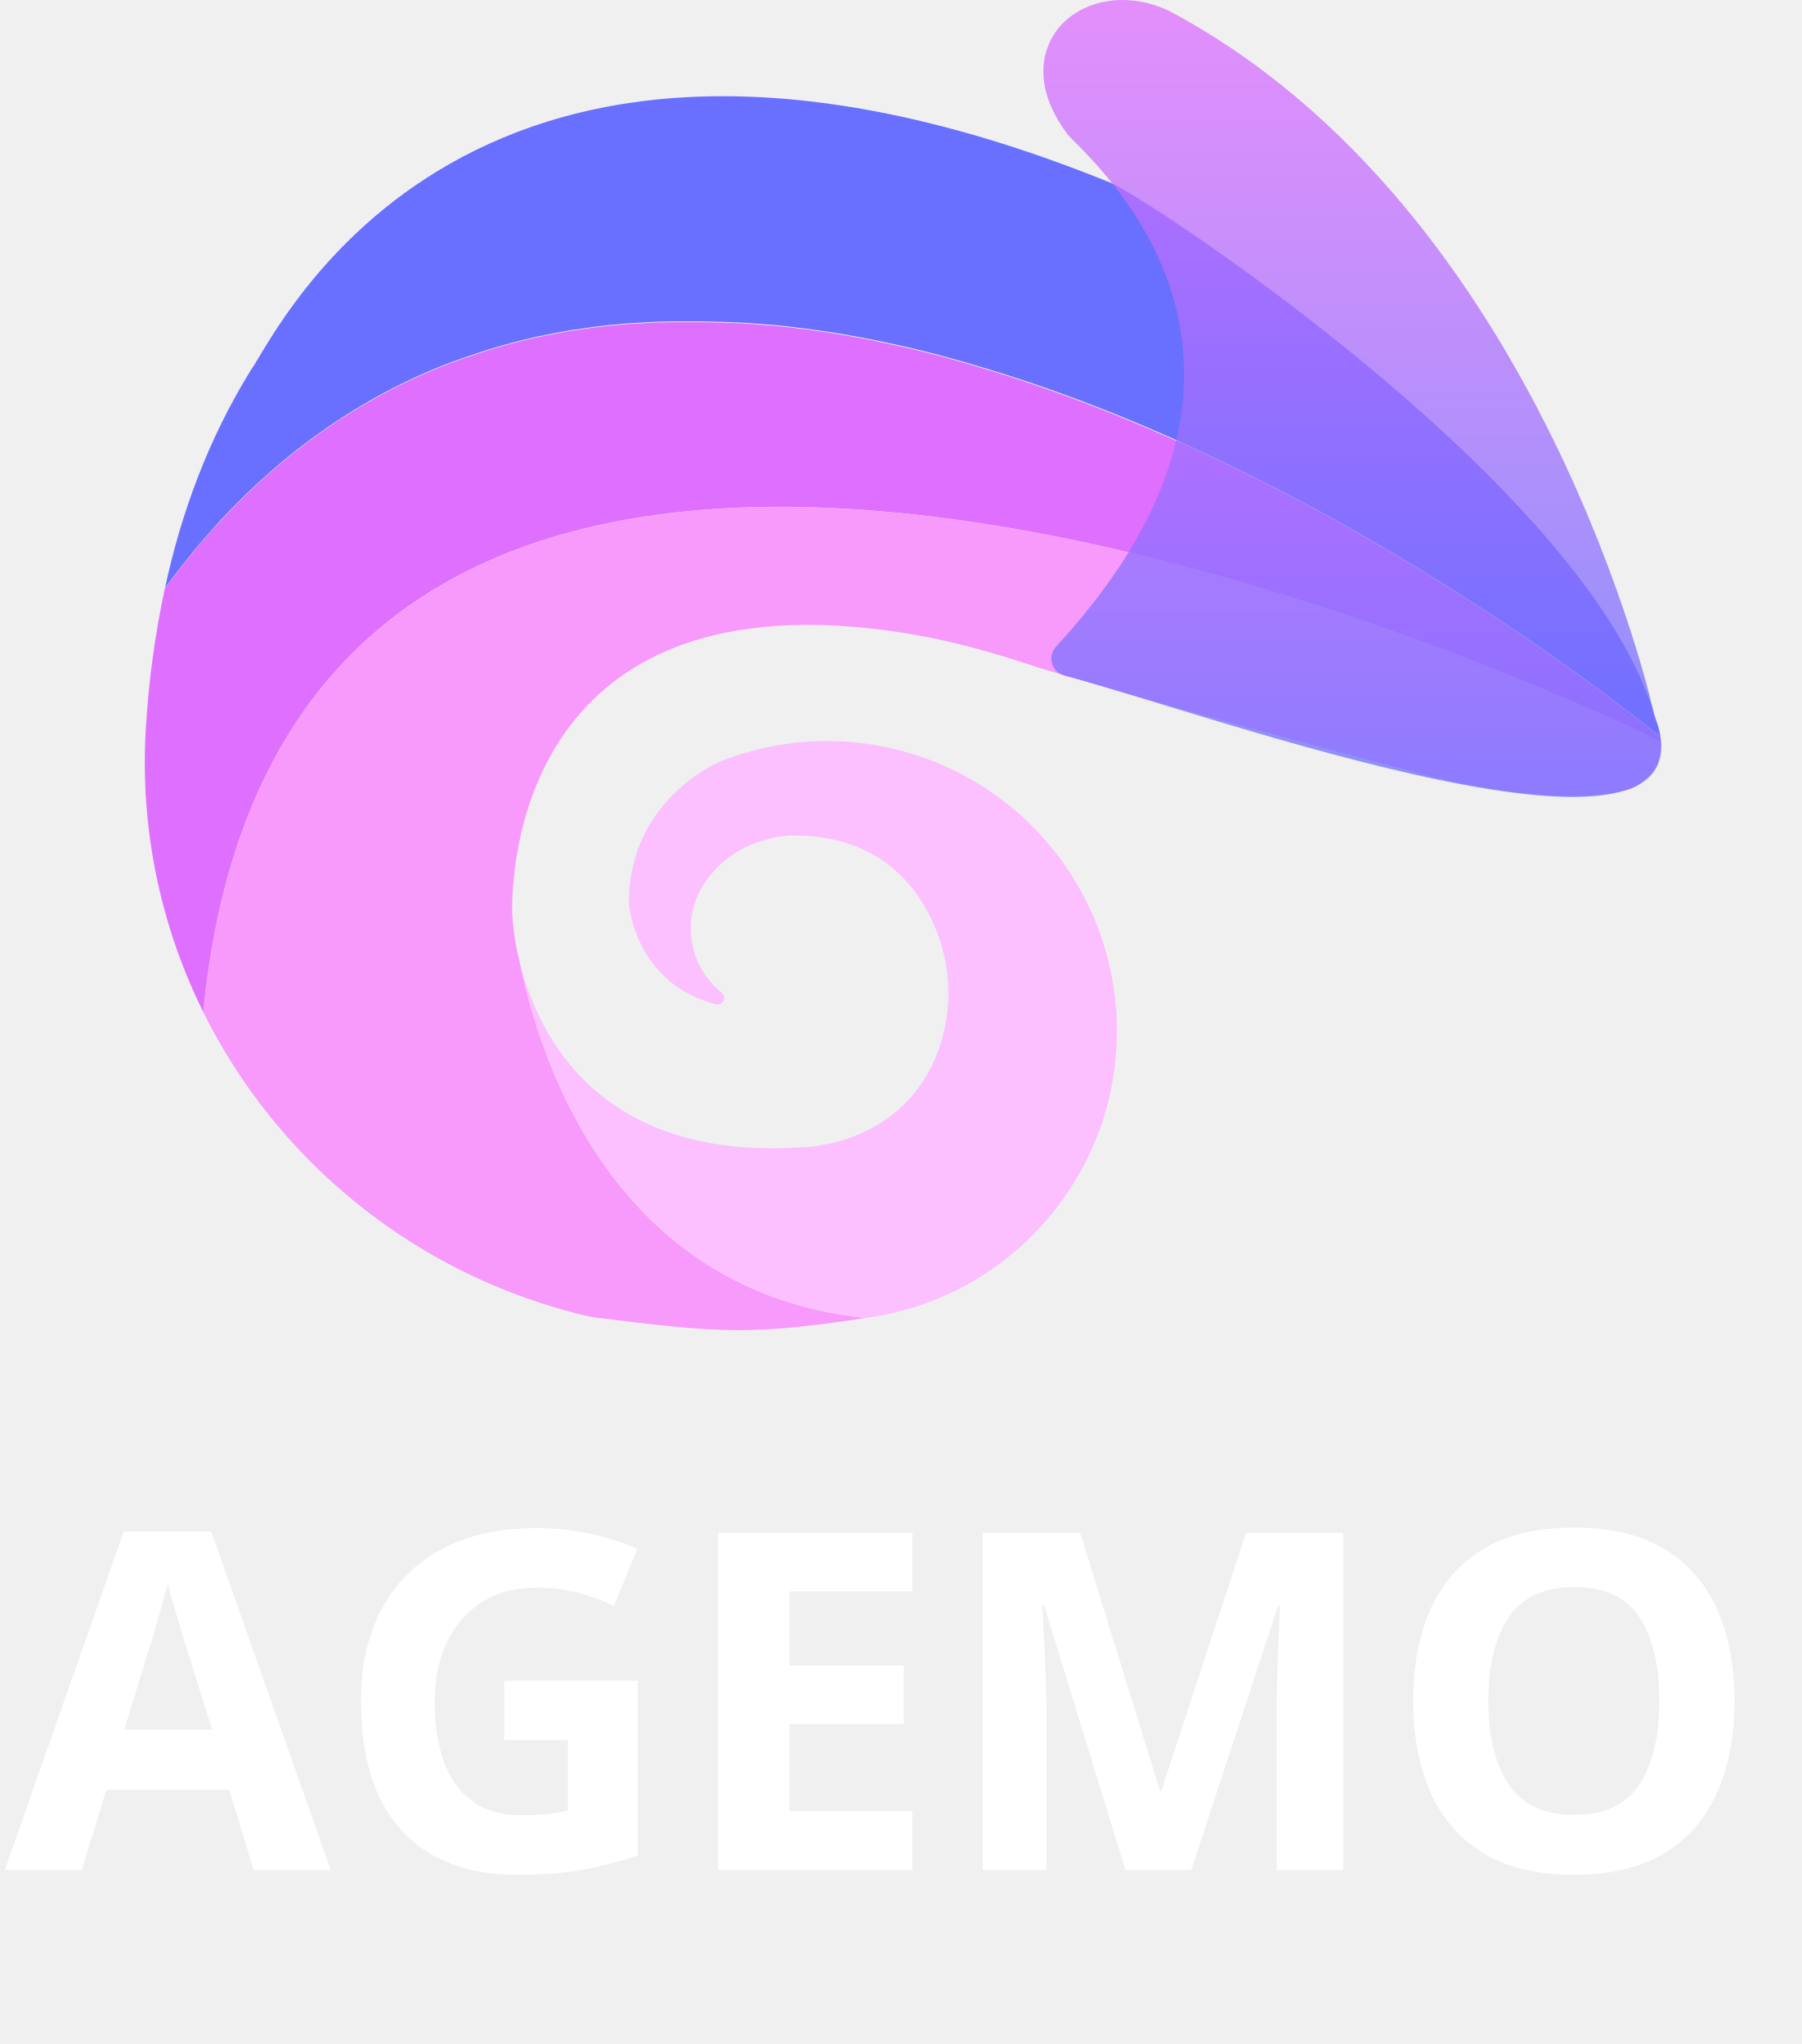
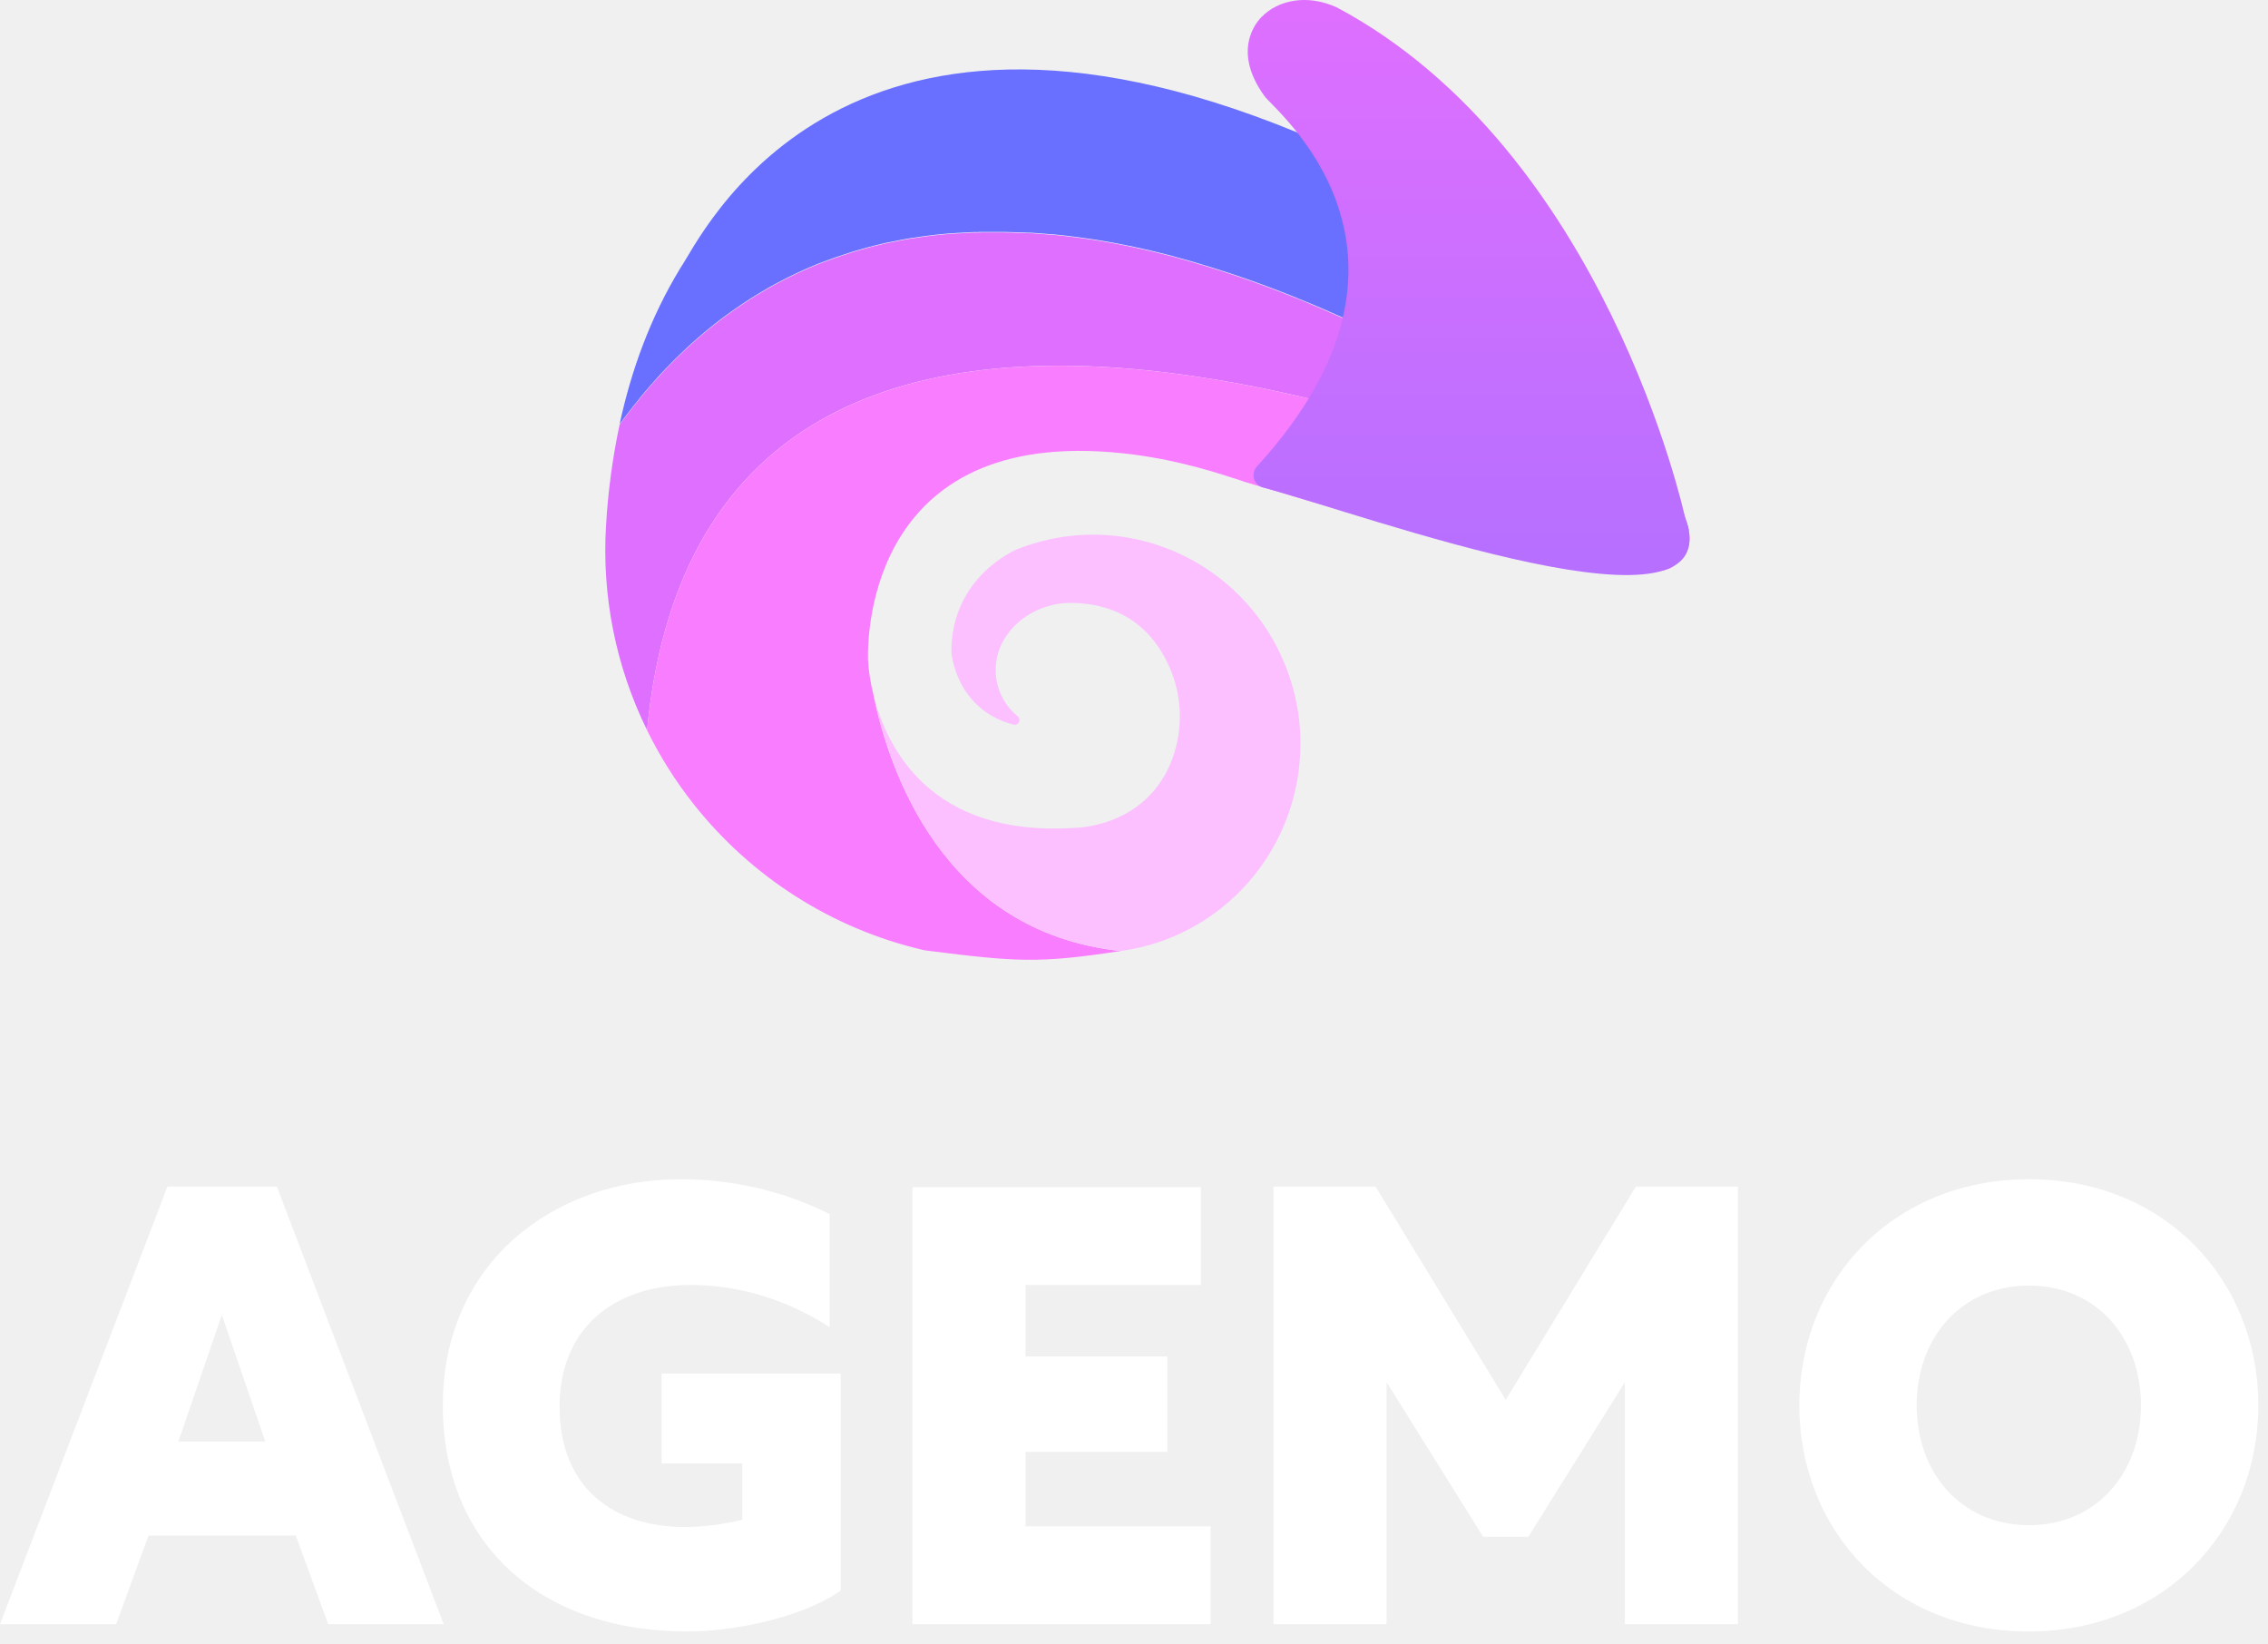
- <svg xmlns="http://www.w3.org/2000/svg" viewBox="0 0 571.87 648.91">
+ <svg xmlns="http://www.w3.org/2000/svg" width="167" height="121" viewBox="0 0 167 121" fill="none">
+   <path d="M124.364 39.127L124.239 39.025L124.166 38.967C124.127 38.933 124.082 38.896 124.032 38.858L123.866 38.729L123.747 38.634C123.465 38.406 123.098 38.118 122.654 37.775C122.566 37.707 122.473 37.635 122.377 37.563C122.103 37.352 121.804 37.125 121.481 36.883L121.203 36.674L120.727 36.321L120.221 35.95C119.874 35.696 119.508 35.433 119.123 35.16C119.009 35.076 118.891 34.992 118.771 34.909C117.554 34.047 116.164 33.095 114.625 32.092C114.319 31.892 114.006 31.69 113.688 31.487L113.597 31.428L113.031 31.068C112.787 30.914 112.542 30.759 112.292 30.605L111.811 30.305C111.441 30.078 111.063 29.848 110.679 29.617C110.527 29.524 110.374 29.432 110.218 29.34C109.8 29.09 109.375 28.839 108.943 28.588C108.656 28.421 108.364 28.254 108.071 28.086L107.407 27.708C107.218 27.601 107.027 27.494 106.835 27.388L106.283 27.084L106.258 27.07C105.872 26.857 105.481 26.646 105.085 26.438L104.422 26.088L103.709 25.717L103.47 25.595L102.261 24.987C102.017 24.865 101.773 24.744 101.526 24.626L101.322 24.527L100.791 24.273C100.581 24.171 100.368 24.07 100.156 23.971L99.518 23.675C99.304 23.576 99.09 23.478 98.874 23.382C98.38 23.159 97.882 22.939 97.381 22.723C97.129 22.611 96.877 22.504 96.625 22.402C96.119 22.188 95.609 21.979 95.096 21.776C94.839 21.672 94.582 21.572 94.323 21.471C94.064 21.371 93.826 21.28 93.577 21.187L93.552 21.177C93.284 21.076 93.017 20.978 92.751 20.881C92.484 20.784 92.228 20.691 91.981 20.604C91.784 20.534 91.587 20.467 91.389 20.399C91.192 20.33 90.995 20.263 90.796 20.198L90.399 20.066C90.134 19.979 89.868 19.893 89.601 19.81C89.469 19.766 89.336 19.724 89.202 19.684L88.802 19.562L88.401 19.441C88.216 19.386 88.034 19.333 87.85 19.274C87.702 19.231 87.554 19.189 87.407 19.149C87.256 19.105 87.104 19.063 86.951 19.023C86.755 18.968 86.56 18.916 86.362 18.856L85.979 18.757C85.71 18.687 85.438 18.62 85.168 18.555L84.762 18.457C84.584 18.416 84.407 18.374 84.229 18.335C83.999 18.282 83.768 18.232 83.538 18.183C83.402 18.153 83.266 18.124 83.13 18.098L82.72 18.014C82.508 17.972 82.294 17.93 82.08 17.892C81.899 17.857 81.718 17.825 81.538 17.793L81.438 17.775L81.334 17.758L81.082 17.715L80.672 17.648L80.557 17.629L80.441 17.611H80.41L80.045 17.555L79.536 17.483C79.37 17.46 79.204 17.437 79.028 17.417C78.922 17.401 78.816 17.39 78.71 17.376C78.496 17.351 78.284 17.326 78.07 17.305C77.884 17.284 77.697 17.264 77.509 17.248H77.388C77.189 17.227 76.99 17.211 76.791 17.196C76.703 17.196 76.614 17.181 76.526 17.176L76.151 17.149C76.068 17.149 75.985 17.137 75.9 17.134H75.693C75.61 17.134 75.527 17.124 75.444 17.12C75.308 17.12 75.172 17.105 75.035 17.1H74.797L74.439 17.089L73.907 17.077H72.802C72.636 17.077 72.485 17.077 72.328 17.077C72.197 17.077 72.064 17.077 71.931 17.089C71.873 17.089 71.815 17.089 71.757 17.089H71.678L71.379 17.102C71.222 17.109 71.065 17.117 70.906 17.127L70.608 17.145H70.543C70.429 17.145 70.316 17.161 70.203 17.171H70.079C69.979 17.177 69.88 17.186 69.78 17.196C69.573 17.212 69.367 17.234 69.162 17.256H69.125L68.807 17.293C68.641 17.311 68.467 17.333 68.296 17.355L68.001 17.395L67.628 17.448L67.513 17.467C67.432 17.479 67.347 17.49 67.268 17.505H67.223L67.097 17.525L66.754 17.582L66.404 17.648L66.059 17.715C65.903 17.745 65.747 17.776 65.591 17.811L65.437 17.843H65.402L65.122 17.905L65.072 17.917C64.84 17.971 64.608 18.026 64.375 18.084L64.055 18.168C63.979 18.186 63.903 18.206 63.828 18.228C63.717 18.258 63.603 18.29 63.485 18.324L63.43 18.339L63.03 18.456C63.013 18.459 62.997 18.464 62.98 18.471L62.921 18.489C62.795 18.526 62.67 18.564 62.546 18.605C62.264 18.694 61.983 18.788 61.702 18.886C61.649 18.903 61.596 18.921 61.536 18.941L61.488 18.958C61.385 18.993 61.282 19.031 61.181 19.068C61.047 19.117 60.914 19.167 60.78 19.219H60.763L60.42 19.353H60.403L60.179 19.443C59.777 19.607 59.377 19.78 58.98 19.962L58.847 20.022L58.779 20.054L58.511 20.181C58.365 20.251 58.217 20.322 58.073 20.395C57.975 20.442 57.877 20.492 57.781 20.543L57.723 20.573C57.643 20.613 57.557 20.653 57.484 20.697C57.411 20.74 57.318 20.779 57.247 20.822L57.01 20.951C56.93 20.993 56.844 21.036 56.773 21.081C56.617 21.168 56.461 21.249 56.307 21.349C56.152 21.45 55.993 21.533 55.837 21.627C55.727 21.691 55.62 21.756 55.519 21.823L55.187 22.032L55.167 22.045L54.953 22.184C54.831 22.263 54.708 22.352 54.585 22.428L54.218 22.678C54.089 22.767 53.961 22.857 53.834 22.949C53.737 23.017 53.641 23.086 53.547 23.156L53.313 23.324L53.268 23.357C53.169 23.431 53.069 23.506 52.971 23.583C52.696 23.792 52.424 24.01 52.152 24.232C52.026 24.334 51.902 24.438 51.777 24.544C51.653 24.649 51.482 24.793 51.336 24.922C51.19 25.051 51.044 25.18 50.9 25.31C50.78 25.417 50.663 25.526 50.543 25.636C50.015 26.128 49.492 26.645 48.976 27.186C48.719 27.455 48.464 27.733 48.21 28.023C48.065 28.19 47.923 28.346 47.78 28.511C47.677 28.63 47.575 28.749 47.473 28.869L47.457 28.89C47.37 28.99 47.291 29.092 47.2 29.197L47.152 29.258C47.105 29.311 47.062 29.363 47.02 29.425C46.944 29.517 46.87 29.609 46.795 29.703C46.747 29.761 46.7 29.82 46.654 29.88C46.551 30.009 46.448 30.14 46.347 30.272C46.246 30.404 46.15 30.529 46.052 30.66L45.924 30.827C45.823 30.961 45.724 31.097 45.624 31.232C46.462 27.338 47.863 23.401 50.102 19.731L50.135 19.679C51.596 17.577 61.541 -4.184 95.461 9.729C95.489 9.739 95.516 9.751 95.542 9.764L95.58 9.784C98.431 11.262 120.849 26.271 124.092 38.187C124.109 38.255 124.132 38.321 124.16 38.384C124.26 38.622 124.329 38.872 124.364 39.127Z" fill="#6970FF" />
+   <path d="M124.399 39.4C124.399 39.4 52.487 3.375 47.646 53.761C45.346 49.085 44.304 43.881 44.626 38.67C44.77 36.182 45.103 33.708 45.621 31.271C45.72 31.135 45.82 31 45.921 30.866L46.049 30.698C46.147 30.568 46.244 30.439 46.344 30.31C46.443 30.181 46.548 30.047 46.651 29.919C46.697 29.858 46.744 29.8 46.792 29.741C46.866 29.648 46.941 29.555 47.017 29.463C47.059 29.41 47.102 29.358 47.148 29.296L47.196 29.236C47.281 29.13 47.362 29.028 47.453 28.928L47.47 28.908C47.571 28.787 47.674 28.669 47.777 28.55C47.919 28.382 48.062 28.215 48.206 28.061C48.46 27.778 48.716 27.5 48.973 27.224C49.488 26.684 50.01 26.168 50.54 25.675C50.659 25.564 50.777 25.456 50.897 25.349C51.041 25.218 51.187 25.087 51.333 24.96C51.479 24.833 51.626 24.706 51.774 24.582C51.922 24.458 52.023 24.373 52.149 24.271C52.421 24.048 52.693 23.831 52.968 23.622C53.066 23.545 53.165 23.469 53.265 23.396L53.31 23.362L53.544 23.195C53.638 23.125 53.734 23.056 53.831 22.987C53.958 22.895 54.086 22.805 54.215 22.716L54.582 22.467C54.705 22.383 54.827 22.3 54.95 22.223L55.164 22.084L55.184 22.07L55.516 21.861C55.626 21.794 55.732 21.729 55.834 21.665C55.99 21.572 56.146 21.478 56.303 21.388C56.461 21.297 56.614 21.207 56.769 21.12C56.847 21.075 56.935 21.031 57.007 20.989L57.244 20.86C57.322 20.817 57.41 20.777 57.481 20.735C57.552 20.693 57.647 20.651 57.72 20.611L57.778 20.581C57.874 20.531 57.972 20.481 58.07 20.434C58.214 20.36 58.362 20.29 58.508 20.22L58.776 20.092L58.844 20.061L58.977 20C59.374 19.817 59.773 19.644 60.176 19.482L60.4 19.391H60.416L60.76 19.257H60.776C60.911 19.206 61.043 19.155 61.178 19.107C61.279 19.07 61.382 19.031 61.484 18.996L61.533 18.98C61.584 18.959 61.637 18.941 61.699 18.924C61.978 18.825 62.26 18.731 62.543 18.643C62.667 18.603 62.791 18.564 62.917 18.528L62.977 18.509C62.993 18.503 63.01 18.498 63.027 18.494L63.427 18.377L63.481 18.362C63.592 18.329 63.706 18.297 63.825 18.267C63.899 18.245 63.976 18.225 64.052 18.206L64.372 18.123C64.604 18.064 64.836 18.009 65.069 17.955L65.118 17.944L65.399 17.882H65.433L65.588 17.85C65.744 17.815 65.9 17.783 66.055 17.753L66.4 17.686L66.75 17.621L67.094 17.564L67.22 17.544H67.264C67.346 17.529 67.43 17.517 67.51 17.505L67.624 17.487L67.998 17.433L68.293 17.393C68.459 17.371 68.633 17.35 68.804 17.331L69.122 17.294H69.159C69.364 17.273 69.57 17.251 69.777 17.234C69.877 17.224 69.976 17.216 70.076 17.209H70.2C70.313 17.199 70.426 17.191 70.54 17.184H70.605L70.903 17.166C71.06 17.155 71.218 17.147 71.376 17.14L71.674 17.127H71.754C71.812 17.127 71.87 17.127 71.928 17.127C72.061 17.127 72.194 17.117 72.325 17.115C72.49 17.115 72.641 17.115 72.799 17.115H73.903L74.436 17.127L74.794 17.139H75.031C75.169 17.139 75.305 17.151 75.441 17.159C75.524 17.159 75.607 17.159 75.69 17.172H75.897C75.982 17.172 76.063 17.181 76.147 17.187L76.522 17.214C76.61 17.214 76.7 17.226 76.788 17.234C76.987 17.249 77.186 17.266 77.385 17.286H77.504C77.692 17.303 77.879 17.323 78.065 17.343C78.279 17.365 78.491 17.39 78.705 17.415C78.811 17.428 78.917 17.44 79.023 17.455C79.189 17.475 79.355 17.499 79.531 17.522L80.04 17.594L80.405 17.649H80.436L80.552 17.668L80.667 17.686L81.077 17.753L81.329 17.796L81.433 17.813L81.533 17.832C81.713 17.863 81.894 17.895 82.075 17.93C82.289 17.969 82.503 18.011 82.715 18.052L83.125 18.136C83.261 18.163 83.397 18.191 83.533 18.221C83.763 18.27 83.994 18.32 84.225 18.374C84.402 18.412 84.579 18.454 84.757 18.496L85.163 18.593C85.433 18.658 85.706 18.725 85.974 18.796L86.357 18.894C86.555 18.946 86.75 18.998 86.946 19.061C87.099 19.102 87.251 19.143 87.402 19.187C87.553 19.231 87.697 19.269 87.845 19.313C88.029 19.364 88.212 19.418 88.396 19.48L88.797 19.6L89.197 19.723C89.331 19.763 89.464 19.805 89.596 19.848C89.864 19.932 90.13 20.017 90.394 20.104L90.791 20.236C90.99 20.302 91.187 20.369 91.384 20.437C91.582 20.506 91.779 20.573 91.976 20.643C92.234 20.733 92.49 20.825 92.746 20.919C93.001 21.013 93.268 21.111 93.547 21.215L93.572 21.225C93.822 21.319 94.069 21.413 94.318 21.51C94.567 21.607 94.834 21.71 95.091 21.814C95.603 22.016 96.113 22.225 96.62 22.44C96.872 22.545 97.124 22.652 97.376 22.761C97.88 22.978 98.377 23.198 98.869 23.421C99.085 23.516 99.299 23.615 99.513 23.714L100.151 24.01C100.364 24.108 100.576 24.209 100.786 24.311L101.317 24.565L101.521 24.664C101.768 24.783 102.019 24.903 102.256 25.026L103.465 25.633L103.704 25.755L104.417 26.127L105.08 26.476C105.475 26.686 105.866 26.897 106.253 27.109L106.278 27.122L106.83 27.427C107.022 27.532 107.213 27.639 107.402 27.747L108.066 28.125C108.359 28.292 108.651 28.459 108.938 28.627C109.371 28.878 109.797 29.128 110.213 29.378C110.369 29.47 110.522 29.562 110.675 29.656C111.058 29.887 111.436 30.116 111.806 30.344L112.287 30.643C112.537 30.797 112.784 30.953 113.026 31.107L113.592 31.466L113.683 31.525C114.002 31.728 114.314 31.93 114.62 32.131C116.158 33.135 117.547 34.085 118.766 34.947C118.886 35.032 119.004 35.114 119.118 35.198C119.503 35.473 119.869 35.736 120.216 35.988L120.722 36.36L121.198 36.713L121.476 36.922C121.8 37.165 122.099 37.392 122.372 37.601C122.468 37.673 122.561 37.745 122.649 37.814C123.094 38.148 123.46 38.445 123.742 38.672L123.861 38.768L124.027 38.896C124.077 38.935 124.122 38.972 124.162 39.005L124.235 39.064L124.359 39.166C124.359 39.193 124.367 39.219 124.372 39.248C124.387 39.27 124.394 39.333 124.399 39.4Z" fill="#DF6FFF" />
+   <path d="M123.253 41.668L123.087 41.778C122.998 41.833 122.903 41.876 122.803 41.907C122.73 41.93 122.637 41.956 122.526 41.984H122.513C121.377 42.272 118.267 42.727 112.011 41.184C111.607 41.047 103.719 38.997 96.486 36.905L96.408 36.882L96.295 36.848C95.254 36.547 94.229 36.244 93.242 35.948H93.222L92.842 35.833L91.648 35.476L91.529 35.434L91.502 35.424L91.466 35.412L91.381 35.384L91.333 35.367C91.306 35.357 91.28 35.347 91.25 35.339L91.068 35.279H91.054C89.868 34.895 87.047 33.94 83.53 33.476C64.125 30.928 63.87 46.579 63.913 48.537C63.913 48.537 63.913 48.545 63.913 48.564C63.962 49.423 64.094 50.275 64.306 51.109C64.305 51.115 64.305 51.121 64.306 51.127C65.409 56.532 69.338 68.62 82.521 70.019C76.507 70.941 74.854 70.823 68.314 69.998C68.162 69.979 68.011 69.952 67.862 69.916C61.249 68.347 55.349 64.588 51.102 59.238C49.759 57.545 48.6 55.71 47.646 53.766C52.487 3.38 124.399 39.405 124.399 39.405C124.449 40.078 124.264 40.965 123.253 41.668Z" fill="#F97DFF" />
+   <path d="M124.05 37.986C124.05 37.986 118.219 11.103 98.446 0.55C96.214 -0.474 94.096 0.038 92.935 1.21C92.935 1.21 90.447 3.385 93.101 7.067C93.748 8.046 107.047 18.506 92.545 34.353C92.437 34.472 92.361 34.616 92.325 34.773C92.288 34.93 92.293 35.094 92.338 35.249C92.383 35.403 92.466 35.544 92.581 35.656C92.695 35.768 92.837 35.849 92.991 35.889C100.296 37.819 127.863 48.026 124.05 37.986Z" fill="url(#paint0_linear_1114_3478)" />
+   <path d="M95.754 54.759C95.755 58.487 94.414 62.09 91.981 64.896C89.547 67.703 86.187 69.523 82.525 70.019C69.341 68.62 65.412 56.532 64.306 51.127C65.261 54.976 68.464 61.67 79.166 60.95C79.166 60.95 84.17 60.95 86.173 56.246C86.629 55.163 86.869 53.998 86.877 52.821C86.886 51.643 86.663 50.476 86.223 49.385C85.288 47.056 83.221 44.387 78.76 44.387C78.76 44.387 75.774 44.291 74.038 46.907C73.443 47.809 73.202 48.901 73.36 49.973C73.519 51.044 74.066 52.018 74.895 52.705L74.94 52.742C75.002 52.792 75.045 52.862 75.061 52.941C75.078 53.019 75.068 53.101 75.032 53.172C74.997 53.244 74.938 53.301 74.865 53.334C74.793 53.366 74.712 53.373 74.635 53.353C70.323 52.217 70.052 47.985 70.052 47.985C70.052 42.379 74.93 40.424 74.93 40.424C75.74 40.106 76.575 39.857 77.426 39.68C79.644 39.222 81.936 39.267 84.134 39.812C86.333 40.358 88.384 41.39 90.138 42.833C91.893 44.277 93.308 46.096 94.28 48.159C95.252 50.222 95.757 52.478 95.76 54.762L95.754 54.759Z" fill="#FCBFFF" />
+   <path d="M0 119.582H8.55L10.935 113.057H21.78L24.165 119.582H32.67L20.385 87.362H12.33L0 119.582ZM13.14 106.127L16.335 96.812L19.53 106.127H13.14Z" fill="white" />
+   <path d="M61.902 101.132H48.717V107.747H54.657V111.887C53.217 112.247 51.732 112.427 50.427 112.427C45.162 112.427 41.202 109.547 41.202 103.562C41.202 97.847 45.162 94.607 50.832 94.607C53.847 94.607 57.447 95.372 61.092 97.712V89.387C57.582 87.632 53.802 86.822 50.112 86.822C40.752 86.822 32.607 92.987 32.607 103.472C32.607 113.417 39.492 120.122 50.652 120.122C53.802 120.122 58.977 119.177 61.902 117.107V101.132Z" fill="white" />
+   <path d="M67.184 119.582H89.144V112.382H75.509V106.892H85.949V99.872H75.509V94.607H88.424V87.407H67.184V119.582Z" fill="white" />
+   <path d="M112.536 113.147L119.646 101.762V119.582H127.971V87.362H120.456L110.871 103.067L101.286 87.362H93.77V119.582H102.096V101.762L109.206 113.147H112.536Z" fill="white" />
+   <path d="M149.412 86.822C139.377 86.822 132.492 94.247 132.492 103.472C132.492 112.697 139.332 120.122 149.367 120.122C159.357 120.122 166.287 112.697 166.287 103.472C166.287 94.247 159.402 86.822 149.412 86.822ZM149.412 94.652C154.407 94.652 157.647 98.522 157.647 103.472C157.647 108.422 154.407 112.292 149.412 112.292C144.372 112.292 141.132 108.422 141.132 103.472C141.132 98.522 144.372 94.652 149.412 94.652Z" fill="white" />
  <defs>
-     <style>.cls-1{fill:#6970ff;}.cls-2{fill:#df6fff;}.cls-3{fill:#f97dff;}.cls-3,.cls-4{opacity:0.75;}.cls-4{fill:url(#Dégradé_sans_nom_45);}.cls-5{fill:#fcbfff;}.cls-6{font-size:150px;fill:#fff;font-family:Rustica-Black, Rustica;font-weight:800;}.cls-7{letter-spacing:-0.03em;}</style>
-     <linearGradient id="Dégradé_sans_nom_45" x1="429.31" y1="253.01" x2="429.31" gradientUnits="userSpaceOnUse">
-       <stop offset="0" stop-color="#6970ff" />
-       <stop offset="1" stop-color="#df6fff" />
+     <linearGradient id="paint0_linear_1114_3478" x1="83.143" y1="120.12" x2="83.143" y2="-0.001" gradientUnits="userSpaceOnUse">
+       <stop stop-color="#6970FF" />
+       <stop offset="1" stop-color="#DF6FFF" />
    </linearGradient>
  </defs>
-   <g id="Calque_2" data-name="Calque 2">
-     <g id="Calque_1-2" data-name="Calque 1">
-       <path class="cls-1" d="M527.1,233.82l-.75-.61-.44-.35c-.24-.2-.51-.42-.81-.65l-1-.77-.72-.57c-1.7-1.36-3.91-3.08-6.59-5.13-.53-.41-1.09-.84-1.67-1.27q-2.48-1.89-5.4-4.06l-1.68-1.25-2.87-2.11-3-2.22q-3.14-2.27-6.62-4.72c-.69-.5-1.4-1-2.12-1.5-7.34-5.15-15.72-10.84-25-16.83q-2.78-1.8-5.65-3.62l-.55-.35-3.41-2.15c-1.47-.92-2.95-1.85-4.46-2.77l-2.9-1.79c-2.23-1.36-4.51-2.73-6.82-4.11-.92-.56-1.84-1.11-2.78-1.66q-3.78-2.24-7.69-4.49c-1.73-1-3.49-2-5.26-3l-4-2.26c-1.14-.64-2.29-1.28-3.45-1.91l-3.33-1.82-.15-.08q-3.49-1.91-7.07-3.78l-4-2.09-4.3-2.22-1.44-.73-7.29-3.63c-1.47-.73-2.94-1.45-4.43-2.16l-1.23-.59-3.2-1.52c-1.27-.61-2.55-1.21-3.83-1.8l-3.85-1.77c-1.29-.59-2.58-1.18-3.88-1.75q-4.47-2-9-3.94l-4.56-1.92q-4.58-1.92-9.22-3.74c-1.55-.62-3.1-1.22-4.66-1.82s-3-1.14-4.5-1.7l-.15-.06q-2.41-.9-4.83-1.77t-4.64-1.65c-1.19-.42-2.38-.82-3.57-1.23s-2.38-.81-3.58-1.2l-2.39-.79q-2.4-.78-4.81-1.53c-.8-.26-1.6-.51-2.41-.75l-2.41-.73-2.42-.72c-1.11-.33-2.21-.65-3.32-1q-1.33-.39-2.67-.75c-.91-.26-1.83-.51-2.75-.75-1.18-.33-2.36-.64-3.55-1l-2.31-.59c-1.62-.42-3.26-.82-4.89-1.21l-2.45-.58c-1.07-.25-2.14-.5-3.21-.73-1.39-.32-2.78-.62-4.17-.91q-1.23-.27-2.46-.51l-2.47-.5c-1.28-.25-2.57-.5-3.86-.73-1.09-.21-2.18-.4-3.27-.59l-.6-.11-.63-.1-1.52-.26-2.47-.4-.69-.11-.7-.11-.19,0-2.2-.33-3.07-.43c-1-.14-2-.28-3.06-.4-.64-.09-1.28-.16-1.92-.24-1.29-.15-2.57-.3-3.86-.43-1.12-.12-2.25-.24-3.38-.34h-.06l-.3,0-.22,0h-.15c-1.2-.12-2.4-.22-3.6-.31-.53,0-1.07-.09-1.6-.12l-2.26-.16c-.5,0-1-.07-1.51-.09l-.58,0-.67,0c-.5,0-1-.06-1.5-.08-.82,0-1.64-.09-2.47-.12l-1.43,0-2.16-.07-3.21-.07-3.79,0-2.87,0c-.95,0-1.91,0-2.86,0-.79,0-1.59,0-2.39.07-.35,0-.7,0-1.05,0l-.48,0-1.8.08q-1.42.06-2.85.15l-1.8.11-.39,0c-.69,0-1.37.09-2,.15l-.45,0-.24,0h-.06q-.9.06-1.8.15c-1.25.1-2.49.23-3.73.36l-.22,0-1.92.22c-1,.11-2,.24-3.08.37l-1.78.24h-.05l-2.25.32-.69.11c-.49.07-1,.14-1.48.23l-.27,0-.76.12-2.07.34-2.11.39-2.08.4c-.94.18-1.88.37-2.82.58l-.93.19-.21,0-1.69.37-.3.07c-1.4.32-2.8.65-4.2,1l-1.93.5c-.46.11-.92.23-1.37.36q-1,.27-2.07.57l-.33.09-2.41.7a1.71,1.71,0,0,0-.3.09l-.36.11c-.76.22-1.51.45-2.26.69q-2.55.8-5.09,1.68c-.32.1-.64.21-1,.33l-.29.1c-.62.21-1.24.44-1.85.66-.81.29-1.61.59-2.42.9l-.1,0-2.07.8-.1,0c-.46.18-.9.35-1.35.54q-3.65,1.47-7.23,3.1l-.8.36-.41.19-1.62.76c-.88.42-1.77.84-2.64,1.28-.59.28-1.18.58-1.76.88l-.35.18c-.48.24-1,.48-1.44.74s-1,.49-1.43.75l-1.43.77c-.48.25-1,.51-1.43.78h0c-.94.52-1.88,1-2.81,1.6s-1.89,1.1-2.83,1.66q-1,.57-1.92,1.17l-2,1.25-.12.08-1.29.83c-.74.47-1.48,1-2.22,1.46l-2.21,1.49c-.78.53-1.55,1.07-2.32,1.62-.58.41-1.16.82-1.73,1.24l-1.41,1-.27.2c-.6.44-1.2.89-1.79,1.35-1.66,1.25-3.3,2.55-4.94,3.88-.76.61-1.51,1.23-2.26,1.86s-1.78,1.49-2.66,2.26-1.76,1.54-2.63,2.32c-.72.64-1.43,1.29-2.15,1.95q-4.78,4.41-9.45,9.26c-1.55,1.61-3.09,3.27-4.62,5-.87,1-1.73,1.93-2.59,2.92-.62.71-1.24,1.42-1.85,2.14l-.1.12c-.52.6-1,1.21-1.55,1.84l-.29.36c-.28.32-.54.63-.79,1-.46.55-.91,1.1-1.36,1.66-.29.35-.57.7-.85,1.06-.62.77-1.24,1.55-1.85,2.34s-1.19,1.54-1.78,2.32l-.77,1c-.61.8-1.21,1.61-1.81,2.42,5-23.27,13.5-46.8,27-68.73l.2-.31c8.81-12.56,68.77-142.6,273.29-59.46a4.25,4.25,0,0,1,.49.21l.23.12c17.19,8.83,152.36,98.52,171.91,169.73a7.83,7.83,0,0,0,.41,1.18A17.54,17.54,0,0,1,527.1,233.82Z" />
-       <path class="cls-2" d="M527.31,235.45S93.72,20.17,64.53,321.27a178,178,0,0,1-18.21-90.18,292.74,292.74,0,0,1,6-44.22c.6-.81,1.2-1.62,1.81-2.42l.77-1c.59-.78,1.18-1.55,1.78-2.32s1.23-1.57,1.85-2.34c.28-.36.56-.71.85-1.06.45-.56.9-1.11,1.36-1.66.25-.32.51-.63.79-1l.29-.36c.51-.63,1-1.24,1.55-1.84l.1-.12c.61-.72,1.23-1.43,1.85-2.14.86-1,1.72-2,2.59-2.92,1.53-1.69,3.07-3.35,4.62-5q4.66-4.84,9.45-9.26c.72-.66,1.43-1.31,2.15-1.95.87-.78,1.75-1.56,2.63-2.32s1.77-1.52,2.66-2.26,1.5-1.25,2.26-1.86c1.64-1.33,3.28-2.63,4.94-3.88.59-.46,1.19-.91,1.79-1.35l.27-.2,1.41-1c.57-.42,1.15-.83,1.73-1.24.77-.55,1.54-1.09,2.32-1.62l2.21-1.49c.74-.5,1.48-1,2.22-1.46l1.29-.83.12-.08,2-1.25q1-.6,1.92-1.17c.94-.56,1.88-1.12,2.83-1.66s1.87-1.08,2.81-1.6h0c.47-.27,1-.53,1.43-.78l1.43-.77c.47-.26.95-.5,1.43-.75s1-.5,1.44-.74l.35-.18c.58-.3,1.17-.6,1.76-.88.87-.44,1.76-.86,2.64-1.28l1.62-.76.41-.19.8-.36q3.59-1.64,7.23-3.1c.45-.19.89-.36,1.35-.54l.1,0,2.07-.8.1,0c.81-.31,1.61-.61,2.42-.9.61-.22,1.23-.45,1.85-.66l.29-.1c.31-.12.63-.23,1-.33q2.53-.89,5.09-1.68c.75-.24,1.5-.47,2.26-.69l.36-.11a1.71,1.71,0,0,1,.3-.09l2.41-.7.33-.09q1-.3,2.07-.57c.45-.13.91-.25,1.37-.36l1.93-.5c1.4-.35,2.8-.68,4.2-1l.3-.07,1.69-.37.21,0,.93-.19c.94-.21,1.88-.4,2.82-.58l2.08-.4,2.11-.39,2.07-.34.76-.12.27,0c.49-.09,1-.16,1.48-.23l.69-.11,2.25-.32h.05l1.78-.24c1-.13,2-.26,3.08-.37l1.92-.22.22,0c1.24-.13,2.48-.26,3.73-.36q.9-.09,1.8-.15h.06l.24,0,.45,0c.68-.06,1.36-.11,2-.15l.39,0,1.8-.11q1.43-.09,2.85-.15l1.8-.08.48,0c.35,0,.7,0,1.05,0,.8,0,1.6-.06,2.39-.07.95,0,1.91,0,2.86,0l2.87,0,3.79,0,3.21.07,2.16.07,1.43,0c.83,0,1.65.07,2.47.12.5,0,1,0,1.5.08l.67,0,.58,0c.51,0,1,.05,1.51.09l2.26.16c.53,0,1.07.07,1.6.12,1.2.09,2.4.19,3.6.31H244l.22,0,.3,0h.06c1.13.1,2.26.22,3.38.34,1.29.13,2.57.28,3.86.43.64.08,1.28.15,1.92.24,1,.12,2,.26,3.06.4l3.07.43,2.2.33.19,0,.7.11.69.11,2.47.4,1.52.26.63.1.6.11c1.09.19,2.18.38,3.27.59,1.29.23,2.58.48,3.86.73l2.47.5q1.23.24,2.46.51c1.39.29,2.78.59,4.17.91,1.07.23,2.14.48,3.21.73l2.45.58c1.63.39,3.27.79,4.89,1.21l2.31.59c1.19.31,2.37.62,3.55,1,.92.24,1.84.49,2.75.75s1.78.49,2.67.75c1.11.31,2.21.63,3.32,1l2.42.72,2.41.73c.81.24,1.61.49,2.41.75q2.42.75,4.81,1.53l2.39.79c1.2.39,2.39.79,3.58,1.2s2.38.81,3.57,1.23q2.33.81,4.64,1.65t4.83,1.77l.15.06c1.51.56,3,1.12,4.5,1.7s3.11,1.2,4.66,1.82q4.64,1.81,9.22,3.74l4.56,1.92q4.54,1.94,9,3.94c1.3.57,2.59,1.16,3.88,1.75l3.85,1.77c1.28.59,2.56,1.19,3.83,1.8l3.2,1.52,1.23.59c1.49.71,3,1.43,4.43,2.16l7.29,3.63,1.44.73,4.3,2.22,4,2.09q3.57,1.88,7.07,3.78l.15.08,3.33,1.82c1.16.63,2.31,1.27,3.45,1.91l4,2.26c1.77,1,3.53,2,5.26,3q3.91,2.25,7.69,4.49c.94.55,1.86,1.1,2.78,1.66,2.31,1.38,4.59,2.75,6.82,4.11l2.9,1.79c1.51.92,3,1.85,4.46,2.77l3.41,2.15.55.35q2.88,1.82,5.65,3.62c9.27,6,17.65,11.68,25,16.83.72.51,1.43,1,2.12,1.5q3.48,2.46,6.62,4.72l3,2.22,2.87,2.11,1.68,1.25q2.92,2.18,5.4,4.06c.58.43,1.14.86,1.67,1.27,2.68,2,4.89,3.77,6.59,5.13l.72.57,1,.77c.3.23.57.45.81.65l.44.35.75.61c0,.16,0,.32.08.49C527.24,234.67,527.28,235.05,527.31,235.45Z" />
-       <path class="cls-3" d="M520.4,249h0l-1,.66a7.53,7.53,0,0,1-1.71.77c-.44.14-1,.29-1.67.46h-.08c-6.85,1.72-25.6,4.44-63.32-4.78-2.44-.82-50-13.07-93.61-25.57l-.47-.14-.68-.2c-6.28-1.8-12.46-3.61-18.41-5.38l-.06,0-.06,0-2.29-.69h0L329.84,212l-.72-.25h0l-.16-.06-.22-.07-.51-.17-.29-.1h0c-.16-.06-.32-.12-.5-.17l-1.1-.36-.08,0c-7.15-2.29-24.16-8-45.37-10.77-117-15.23-118.54,78.3-118.28,90,0,0,0,.05,0,.16A79.78,79.78,0,0,0,165,305.42a.52.52,0,0,0,0,.11c6.65,32.3,30.34,104.53,109.83,112.89-36.26,5.51-46.23,4.81-85.66-.12a25.61,25.61,0,0,1-2.73-.49A183.22,183.22,0,0,1,85.37,354a180.69,180.69,0,0,1-20.84-32.7c29.19-301.1,462.78-85.82,462.78-85.82C527.61,239.5,526.5,244.8,520.4,249Z" />
-       <path class="cls-4" d="M525.22,227S490.06,66.35,370.83,3.29C357.38-2.83,344.6.23,337.6,7.23c0,0-15,13,1,35,3.9,5.85,84.1,68.36-3.34,163.06a5.58,5.58,0,0,0,2.68,9.18C382,226,548.21,287,525.22,227Z" />
-       <path class="cls-5" d="M354.6,327.23a92,92,0,0,1-79.77,91.19C195.34,410.06,171.65,337.83,165,305.53c5.76,23,25.07,63,89.6,58.7,0,0,30.17,0,42.25-28.11a53.37,53.37,0,0,0,.3-41c-5.64-13.92-18.1-29.87-45-29.87,0,0-17.95-.57-28.47,15.06a26.12,26.12,0,0,0,5.17,34.65l.27.22a2.09,2.09,0,0,1-1.84,3.65c-26-6.79-27.63-32.08-27.63-32.08,0-33.5,29.41-45.18,29.41-45.18a93.58,93.58,0,0,1,15.05-4.45A92.08,92.08,0,0,1,354.6,327.23Z" />
-       <text class="cls-6" transform="translate(1.5 593.71)">
-         <tspan class="cls-7">A</tspan>
-         <tspan x="104.4" y="0">GEMO</tspan>
-       </text>
-     </g>
-   </g>
</svg>
